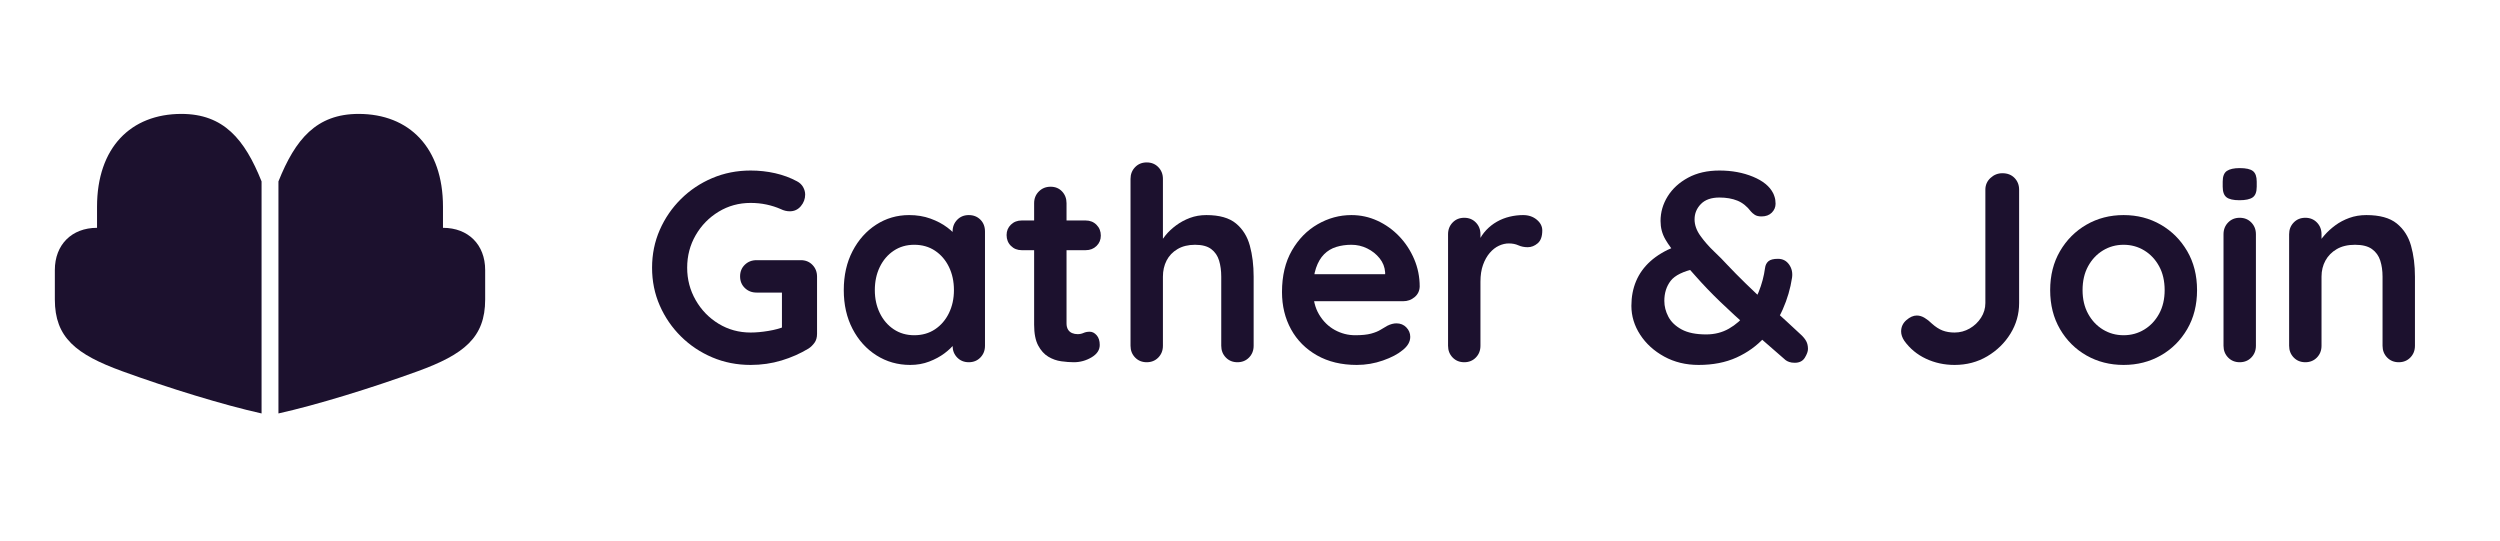
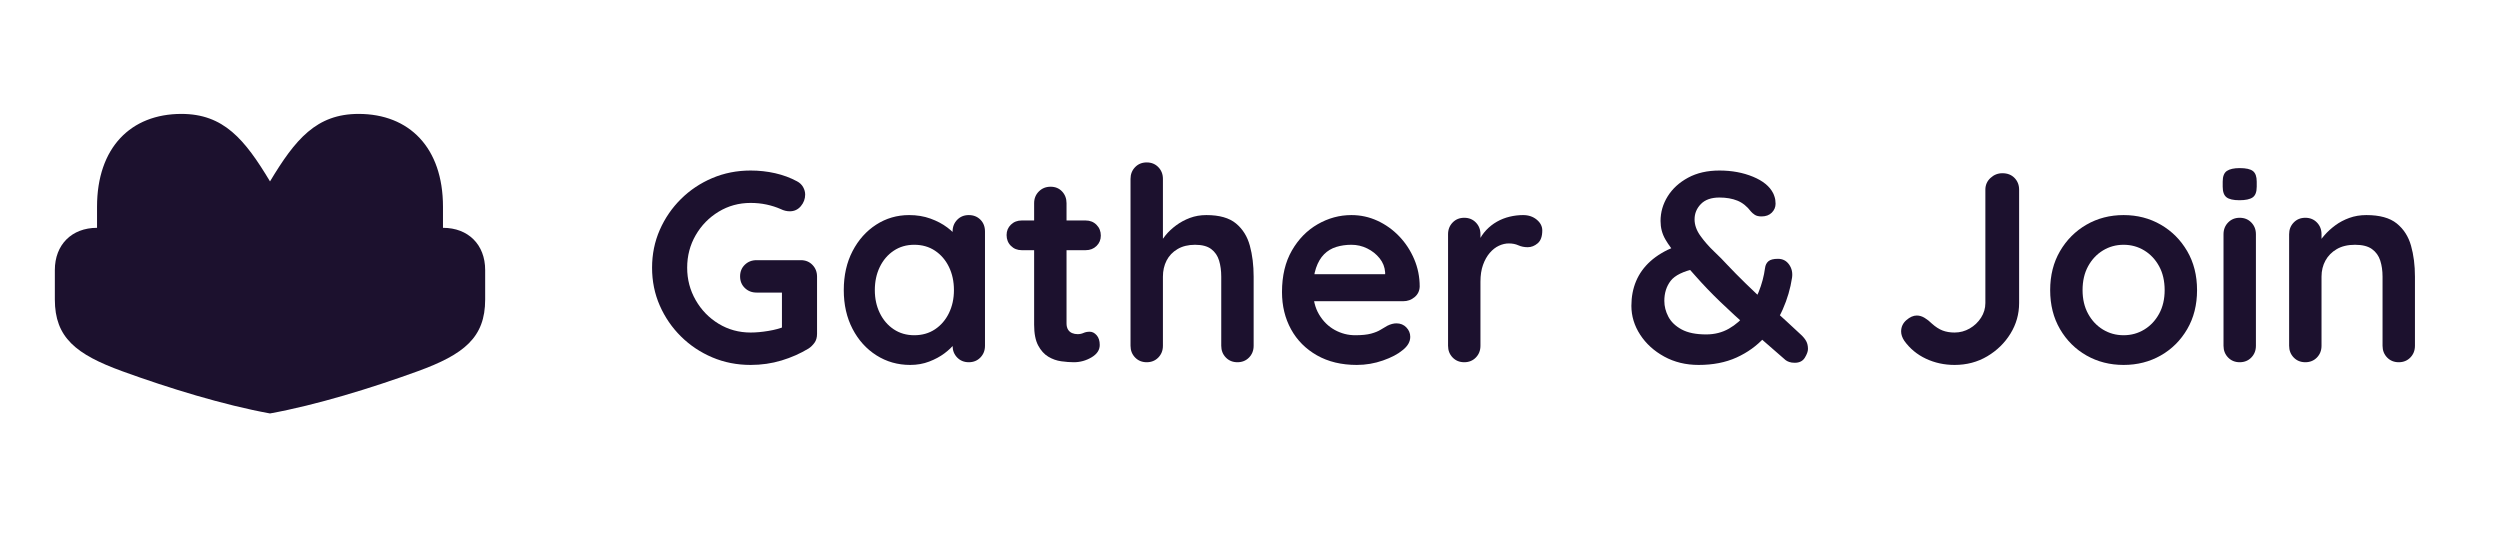
<svg xmlns="http://www.w3.org/2000/svg" viewBox="0 0 296.288 64" role="img" aria-label="Gather &amp; Join">
  <g transform="scale(.5)">
-     <path d="M62 98C53 96 40 92 29 88C18 84 13 80 13 71V64C13 58 17 54 23 54V49C23 35 31 27 43 27C53 27 58 33 62 43Z" fill="#1C112E" />
-     <path d="M66 98C75 96 88 92 99 88C110 84 115 80 115 71V64C115 58 111 54 105 54V49C105 35 97 27 85 27C75 27 70 33 66 43Z" fill="#1C112E" />
+     <path d="M64 43C58 33 53 27 43 27C31 27 23 35 23 49V54C17 54 13 58 13 64V71C13 80 18 84 29 88C40 92 53 96 64 98C75 96 88 92 99 88C110 84 115 80 115 71V64C115 58 111 54 105 54V49C105 35 97 27 85 27C75 27 70 33 64 43Z" fill="#1C112E" />
  </g>
  <path fill="#1C112E" transform="translate(76 42.93) scale(0.032 -0.032)" d="M405 -10Q329 -10 263.0 18.0Q197 46 147.0 95.5Q97 145 68.5 210.0Q40 275 40 350Q40 425 68.5 490.0Q97 555 147.0 604.5Q197 654 263.0 682.0Q329 710 405 710Q452 710 496.0 700.0Q540 690 577 670Q592 662 599.5 648.5Q607 635 607 621Q607 597 591.0 578.0Q575 559 550 559Q542 559 533.5 561.0Q525 563 517 567Q492 578 464.0 584.0Q436 590 405 590Q340 590 286.5 557.5Q233 525 201.5 470.5Q170 416 170 350Q170 285 201.5 230.0Q233 175 286.5 142.5Q340 110 405 110Q435 110 471.0 116.0Q507 122 530 132L521 102V273L538 258H427Q401 258 383.5 275.0Q366 292 366 318Q366 344 383.5 361.0Q401 378 427 378H591Q617 378 634.0 360.5Q651 343 651 317V105Q651 85 641.5 72.0Q632 59 620 51Q574 23 519.5 6.5Q465 -10 405 -10Z" />
  <path fill="#1C112E" transform="translate(98.72 42.93) scale(0.032 -0.032)" d="M503 545Q529 545 546.0 528.0Q563 511 563 484V61Q563 35 546.0 17.5Q529 0 503 0Q477 0 460.0 17.5Q443 35 443 61V110L465 101Q465 88 451.0 69.5Q437 51 413.0 33.0Q389 15 356.5 2.5Q324 -10 286 -10Q217 -10 161.0 25.5Q105 61 72.5 123.5Q40 186 40 267Q40 349 72.5 411.5Q105 474 160.0 509.5Q215 545 282 545Q325 545 361.0 532.0Q397 519 423.5 499.0Q450 479 464.5 458.5Q479 438 479 424L443 411V484Q443 510 460.0 527.5Q477 545 503 545ZM301 100Q345 100 378.0 122.0Q411 144 429.5 182.0Q448 220 448 267Q448 315 429.5 353.0Q411 391 378.0 413.0Q345 435 301 435Q258 435 225.0 413.0Q192 391 173.5 353.0Q155 315 155 267Q155 220 173.5 182.0Q192 144 225.0 122.0Q258 100 301 100Z" />
  <path fill="#1C112E" transform="translate(118.816 42.93) scale(0.032 -0.032)" d="M71 525H308Q332 525 348.0 509.0Q364 493 364 469Q364 446 348.0 430.5Q332 415 308 415H71Q47 415 31.0 431.0Q15 447 15 471Q15 494 31.0 509.5Q47 525 71 525ZM178 650Q204 650 220.5 632.5Q237 615 237 589V144Q237 130 242.5 121.0Q248 112 257.5 108.0Q267 104 278 104Q290 104 300.0 108.5Q310 113 323 113Q337 113 348.5 100.0Q360 87 360 64Q360 36 329.5 18.0Q299 0 264 0Q243 0 217.5 3.5Q192 7 169.5 20.5Q147 34 132.0 62.0Q117 90 117 139V589Q117 615 134.5 632.5Q152 650 178 650Z" />
  <path fill="#1C112E" transform="translate(131.904 42.93) scale(0.032 -0.032)" d="M346 545Q418 545 455.5 514.0Q493 483 507.0 431.5Q521 380 521 317V61Q521 35 504.0 17.5Q487 0 461 0Q435 0 418.0 17.5Q401 35 401 61V317Q401 350 393.0 376.5Q385 403 364.0 419.0Q343 435 304 435Q266 435 239.0 419.0Q212 403 198.5 376.5Q185 350 185 317V61Q185 35 168.0 17.5Q151 0 125 0Q99 0 82.0 17.5Q65 35 65 61V679Q65 705 82.0 722.5Q99 740 125 740Q151 740 168.0 722.5Q185 705 185 679V431L170 434Q179 451 195.0 470.5Q211 490 234.0 507.0Q257 524 285.0 534.5Q313 545 346 545Z" />
  <path fill="#1C112E" transform="translate(150.656 42.93) scale(0.032 -0.032)" d="M317 -10Q232 -10 169.5 25.5Q107 61 73.5 122.0Q40 183 40 260Q40 350 76.5 413.5Q113 477 172.0 511.0Q231 545 297 545Q348 545 393.5 524.0Q439 503 474.0 466.5Q509 430 529.5 382.0Q550 334 550 280Q549 256 531.0 241.0Q513 226 489 226H107L77 326H444L422 306V333Q420 362 401.5 385.0Q383 408 355.5 421.5Q328 435 297 435Q267 435 241.0 427.0Q215 419 196.0 400.0Q177 381 166.0 349.0Q155 317 155 268Q155 214 177.5 176.5Q200 139 235.5 119.5Q271 100 311 100Q348 100 370.0 106.0Q392 112 405.5 120.5Q419 129 430 135Q448 144 464 144Q486 144 500.5 129.0Q515 114 515 94Q515 67 487 45Q461 23 414.0 6.5Q367 -10 317 -10Z" />
  <path fill="#1C112E" transform="translate(169.536 42.93) scale(0.032 -0.032)" d="M125 0Q99 0 82.0 17.5Q65 35 65 61V474Q65 500 82.0 517.5Q99 535 125 535Q151 535 168.0 517.5Q185 500 185 474V380L178 447Q189 471 206.5 489.5Q224 508 246.0 520.5Q268 533 293.0 539.0Q318 545 343 545Q373 545 393.5 528.0Q414 511 414 488Q414 455 397.0 440.5Q380 426 360 426Q341 426 325.5 433.0Q310 440 290 440Q272 440 253.5 431.5Q235 423 219.5 405.0Q204 387 194.5 360.5Q185 334 185 298V61Q185 35 168.0 17.5Q151 0 125 0Z" />
  <path fill="#1C112E" transform="translate(192.384 42.93) scale(0.032 -0.032)" d="M279 -10Q208 -10 151.5 21.0Q95 52 62.5 102.0Q30 152 30 209Q30 259 47.5 300.5Q65 342 100.5 374.0Q136 406 191 428L269 347Q199 332 175.5 301.5Q152 271 152 227Q152 197 167.0 168.5Q182 140 216.0 121.5Q250 103 307 103Q354 103 391.5 124.5Q429 146 456.5 181.5Q484 217 501.5 260.5Q519 304 525 349Q527 365 537.5 374.0Q548 383 573 383Q599 383 614.0 362.0Q629 341 625 313Q616 253 590.5 195.5Q565 138 522.5 91.5Q480 45 419.5 17.5Q359 -10 279 -10ZM635 -2Q623 -2 614.5 1.0Q606 4 601 8Q529 70 469.5 122.5Q410 175 360.0 223.0Q310 271 266 321Q231 361 202.0 393.0Q173 425 155.5 455.5Q138 486 138 523Q138 572 164.5 614.5Q191 657 240.0 683.5Q289 710 356 710Q425 710 480.5 687.0Q536 664 555 626Q556 625 560.0 613.5Q564 602 564 587Q564 568 550.0 554.0Q536 540 512 540Q496 540 487.0 546.0Q478 552 473 558Q451 587 422.5 598.5Q394 610 356 610Q311 610 287.5 586.0Q264 562 264 529Q264 498 286.0 467.5Q308 437 336.5 410.0Q365 383 384 362Q415 329 453.5 291.5Q492 254 531.0 218.5Q570 183 603.5 152.5Q637 122 658 102Q671 90 677.5 78.0Q684 66 684 49Q684 36 672.5 17.0Q661 -2 635 -2Z" />
  <path fill="#1C112E" transform="translate(224.032 42.93) scale(0.032 -0.032)" d="M238 -10Q181 -10 132.0 13.0Q83 36 52 79Q40 97 40 114Q40 139 59.5 156.0Q79 173 98 173Q113 173 127.5 164.0Q142 155 154 143Q174 125 193.5 117.5Q213 110 238 110Q268 110 294.0 125.0Q320 140 336.0 165.0Q352 190 352 219V639Q352 665 371.0 682.5Q390 700 415 700Q443 700 460.0 682.5Q477 665 477 639V219Q477 158 445.0 106.0Q413 54 359.0 22.0Q305 -10 238 -10Z" />
  <path fill="#1C112E" transform="translate(241.696 42.93) scale(0.032 -0.032)" d="M584 267Q584 185 547.5 122.5Q511 60 449.5 25.0Q388 -10 312 -10Q236 -10 174.5 25.0Q113 60 76.5 122.5Q40 185 40 267Q40 349 76.5 411.5Q113 474 174.5 509.5Q236 545 312 545Q388 545 449.5 509.5Q511 474 547.5 411.5Q584 349 584 267ZM464 267Q464 318 443.5 355.5Q423 393 388.5 414.0Q354 435 312 435Q270 435 235.5 414.0Q201 393 180.5 355.5Q160 318 160 267Q160 217 180.5 179.5Q201 142 235.5 121.0Q270 100 312 100Q354 100 388.5 121.0Q423 142 443.5 179.5Q464 217 464 267Z" />
  <path fill="#1C112E" transform="translate(261.664 42.93) scale(0.032 -0.032)" d="M178 61Q178 35 161.0 17.5Q144 0 118 0Q92 0 75.0 17.5Q58 35 58 61V474Q58 500 75.0 517.5Q92 535 118 535Q144 535 161.0 517.5Q178 500 178 474ZM117 600Q83 600 69.0 611.0Q55 622 55 650V669Q55 698 70.5 708.5Q86 719 118 719Q153 719 167.0 708.0Q181 697 181 669V650Q181 621 166.0 610.5Q151 600 117 600Z" />
  <path fill="#1C112E" transform="translate(269.216 42.93) scale(0.032 -0.032)" d="M351 545Q425 545 463.5 514.0Q502 483 516.5 431.5Q531 380 531 317V61Q531 35 514.0 17.5Q497 0 471 0Q445 0 428.0 17.5Q411 35 411 61V317Q411 350 402.5 376.5Q394 403 372.0 419.0Q350 435 309 435Q269 435 241.5 419.0Q214 403 199.5 376.5Q185 350 185 317V61Q185 35 168.0 17.5Q151 0 125 0Q99 0 82.0 17.5Q65 35 65 61V474Q65 500 82.0 517.5Q99 535 125 535Q151 535 168.0 517.5Q185 500 185 474V431L170 434Q179 451 196.0 470.5Q213 490 236.0 507.0Q259 524 288.0 534.5Q317 545 351 545Z" />
</svg>
